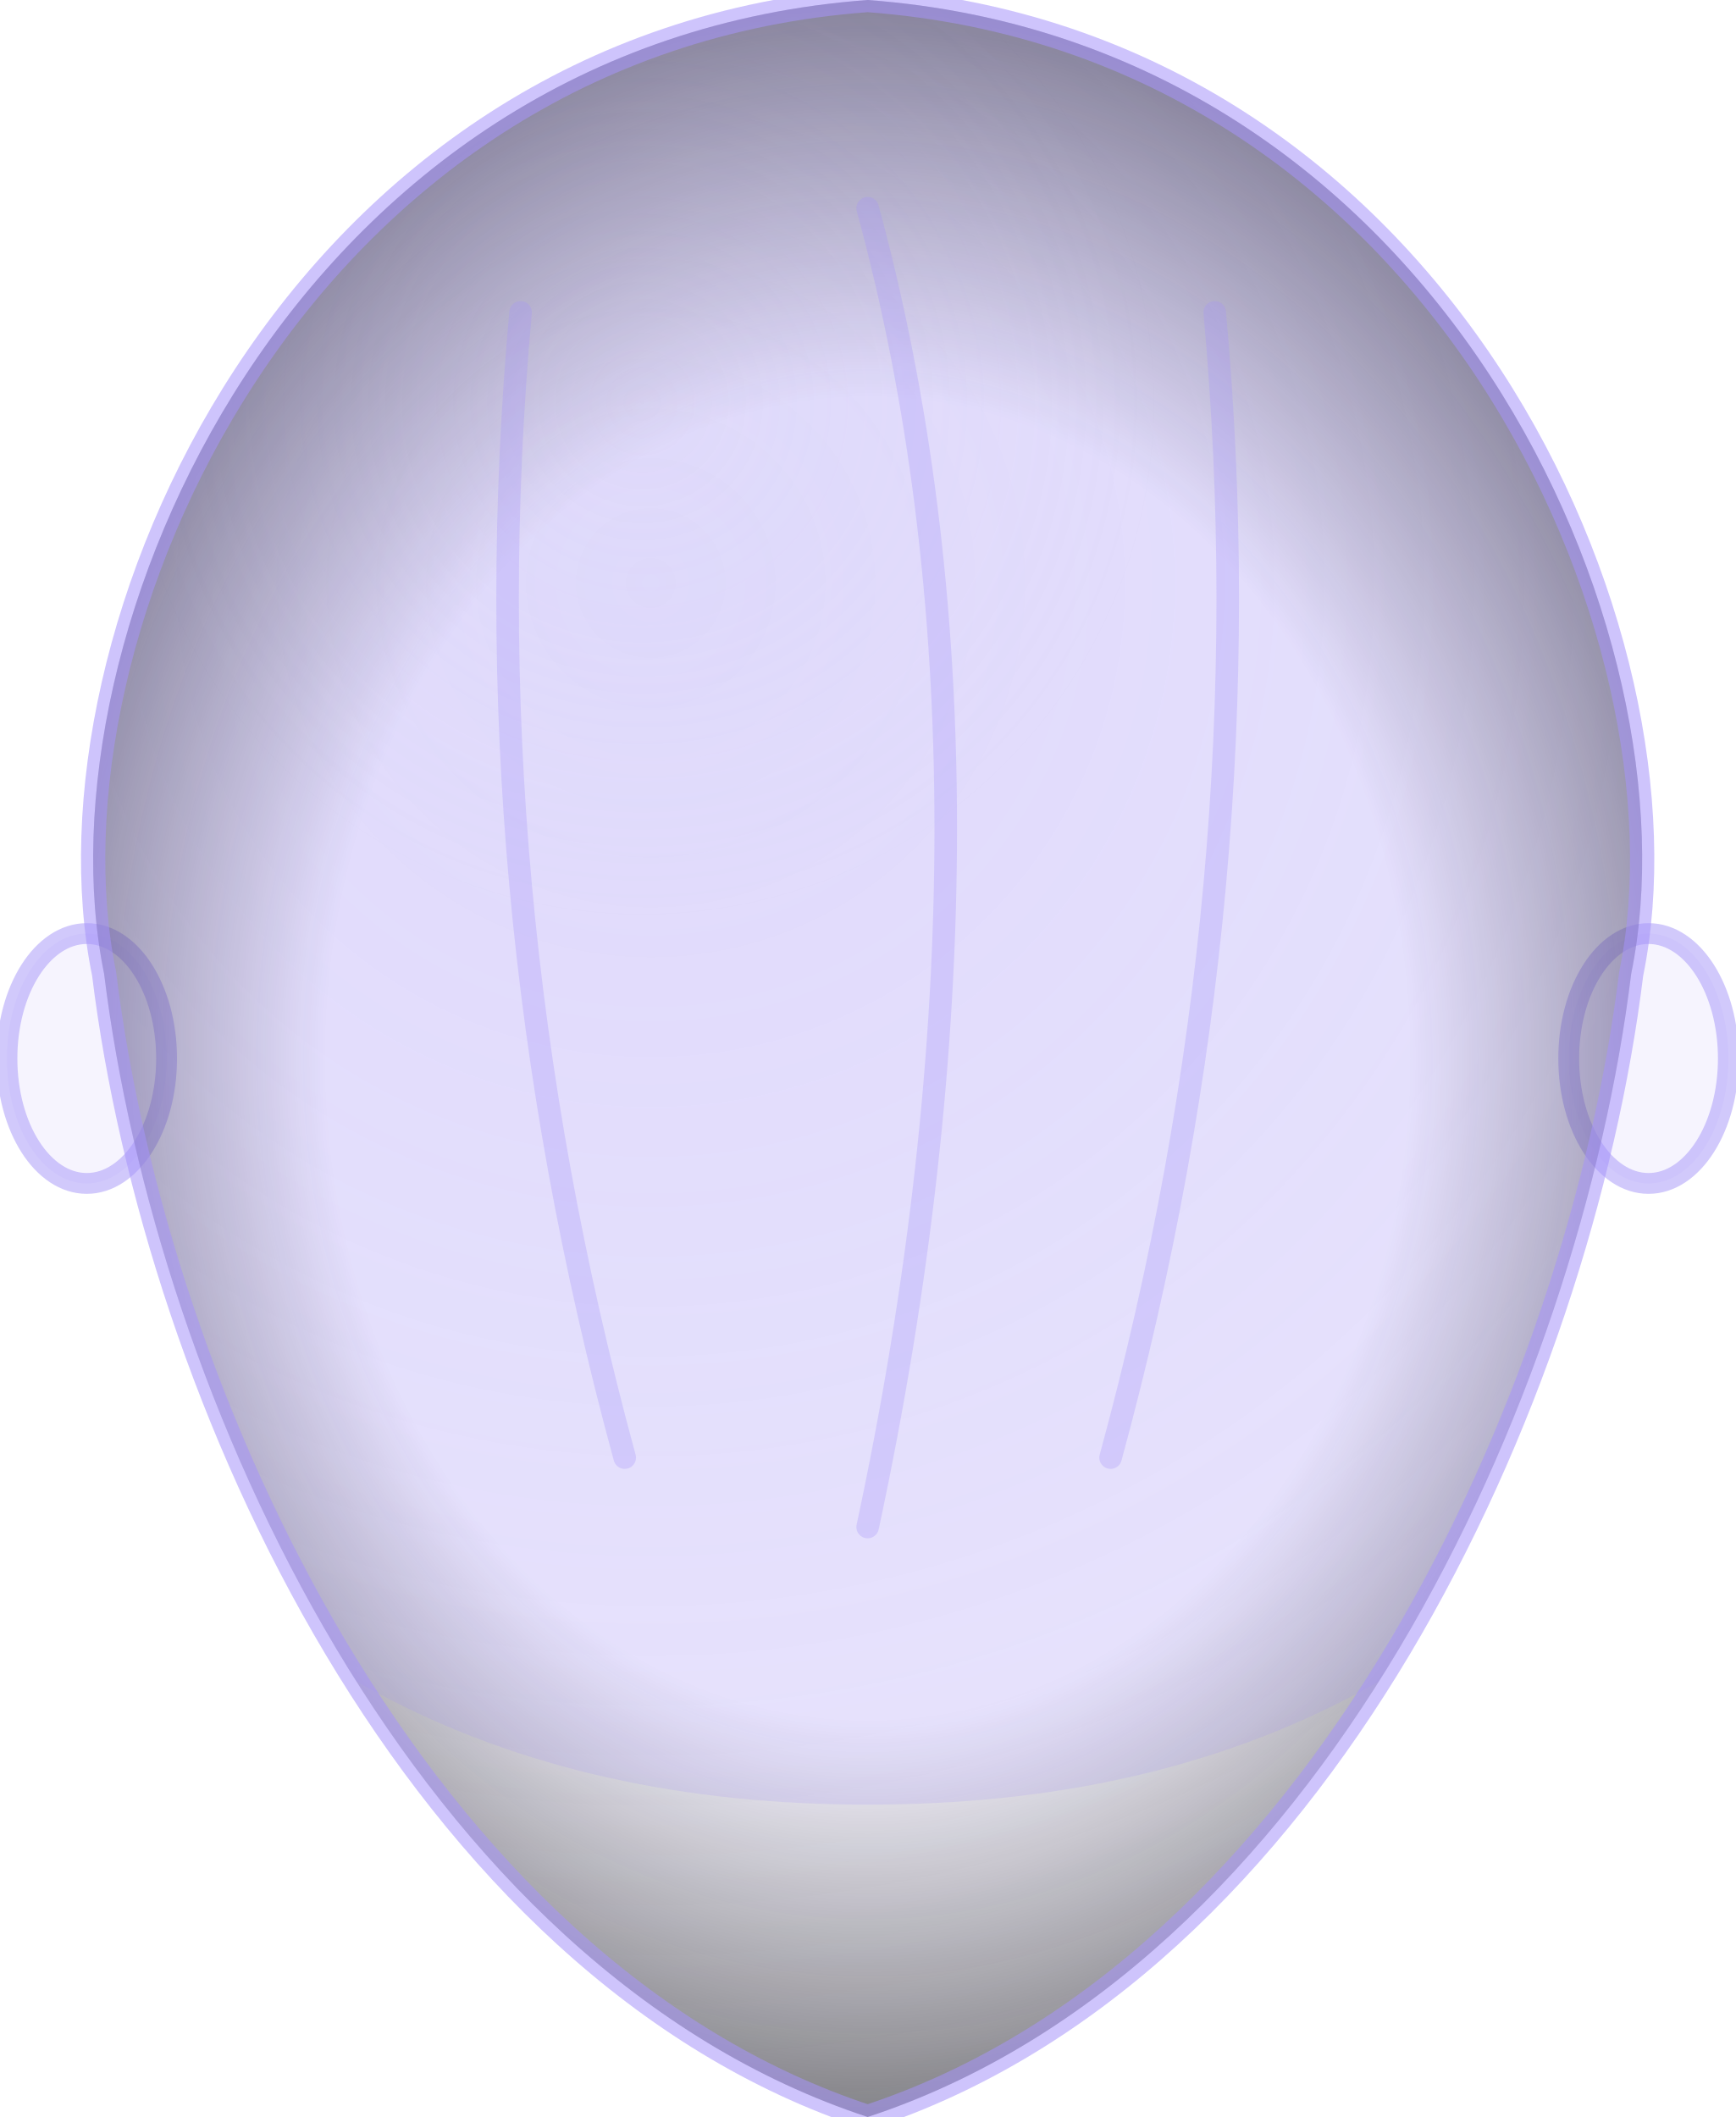
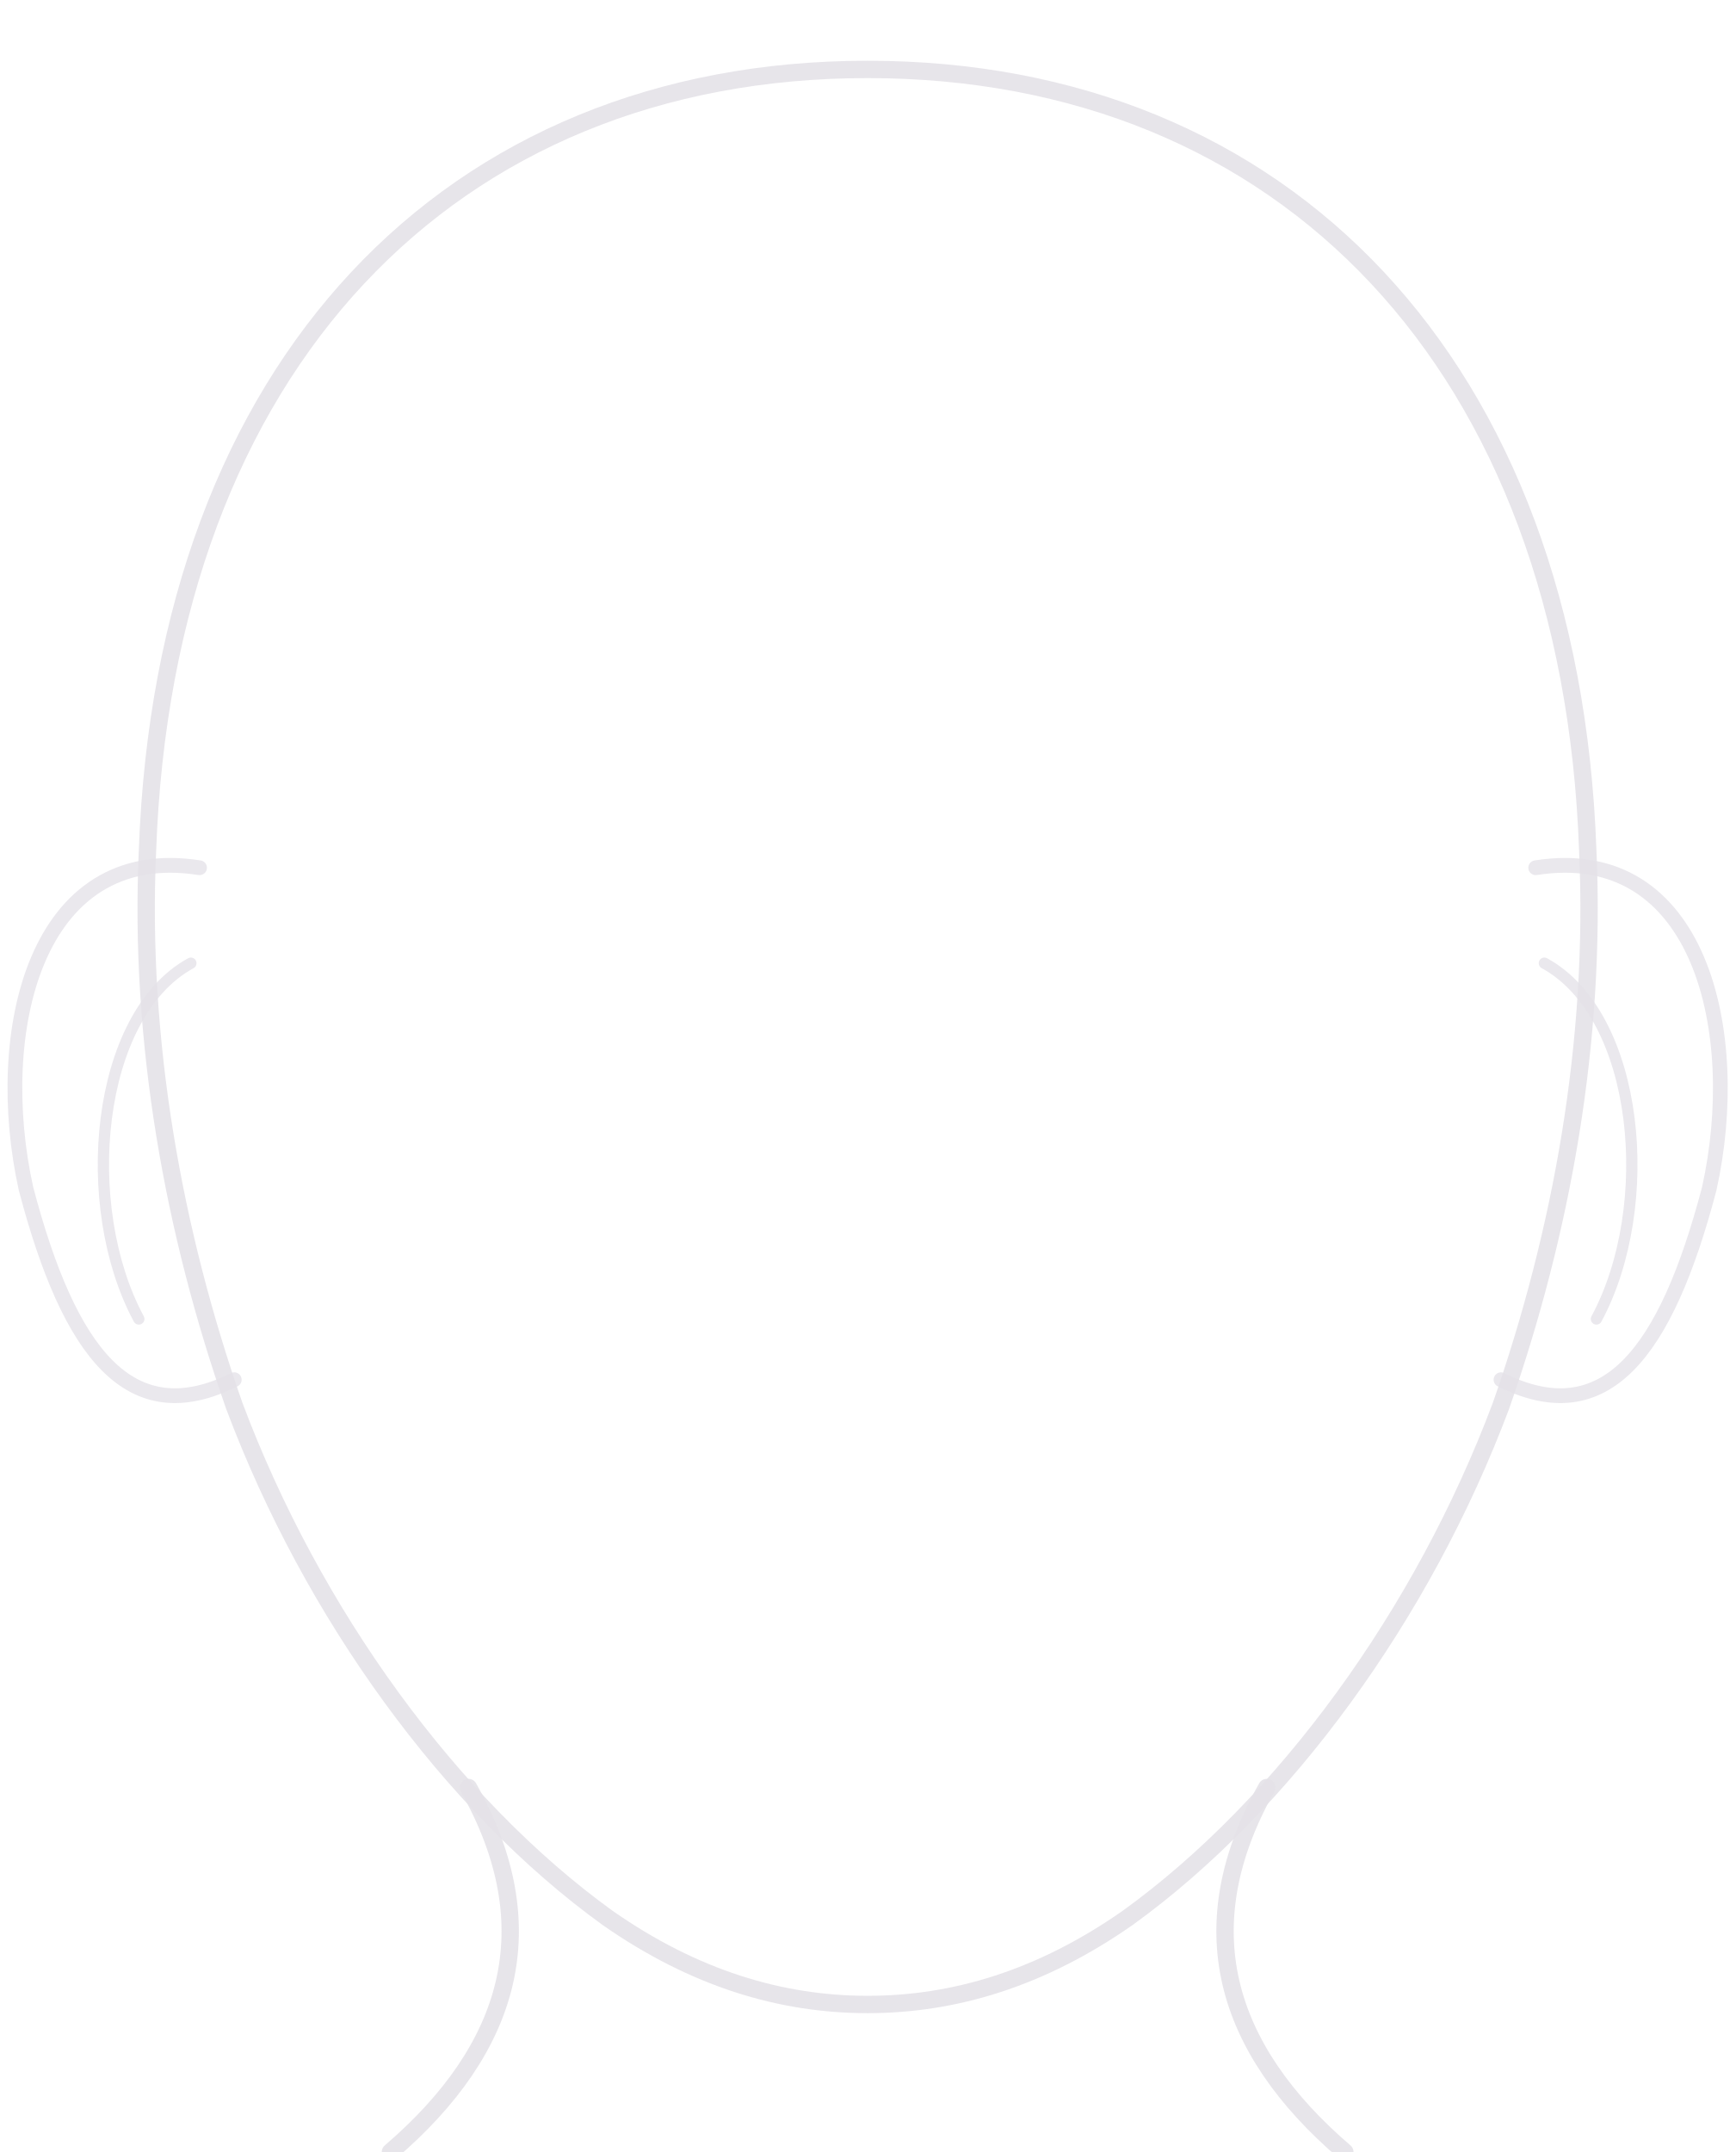
- <svg xmlns="http://www.w3.org/2000/svg" viewBox="0 0 100 122" width="100" height="122">
-   <defs>
-     <clipPath id="headClip">
-       <path d="M50 0 C83 2.44 98 36.6 94 56.12 C91 80.52 76 113.46 50 122 C24 113.46 9 80.52 6 56.12 C2 36.6 17 2.44 50 0 Z" />
-     </clipPath>
-     <radialGradient id="volume" gradientUnits="userSpaceOnUse" cx="37.5" cy="33.6" r="110">
-       <stop offset="0" stop-color="#A594F9" stop-opacity="0.20" />
-       <stop offset="1" stop-color="#A594F9" stop-opacity="0.05" />
-     </radialGradient>
-     <radialGradient id="rim" gradientUnits="userSpaceOnUse" cx="50" cy="61" r="52" gradientTransform="translate(50 61) scale(1 1.22) translate(-50 -61)">
-       <stop offset="0.60" stop-color="#0E0E10" stop-opacity="0" />
-       <stop offset="1" stop-color="#0E0E10" stop-opacity="0.55" />
-     </radialGradient>
-     <radialGradient id="specular" gradientUnits="userSpaceOnUse" cx="37" cy="23.2" r="30">
-       <stop offset="0" stop-color="#E4E2E8" stop-opacity="0.12" />
-       <stop offset="1" stop-color="#E4E2E8" stop-opacity="0" />
-     </radialGradient>
-   </defs>
-   <ellipse cx="5" cy="61" rx="4.6" ry="7.2" fill="#A594F9" fill-opacity="0.10" stroke="#A594F9" stroke-opacity="0.5" stroke-width="1.2" />
-   <ellipse cx="95" cy="61" rx="4.6" ry="7.2" fill="#A594F9" fill-opacity="0.10" stroke="#A594F9" stroke-opacity="0.5" stroke-width="1.2" />
-   <path d="M50 0 C83 2.44 98 36.6 94 56.12 C91 80.52 76 113.46 50 122 C24 113.46 9 80.52 6 56.12 C2 36.6 17 2.44 50 0 Z" fill="url(#volume)" />
-   <g clip-path="url(#headClip)">
-     <path d="M50 0 C83 2.44 98 36.6 94 56.12 C91 80.52 76 113.46 50 122 C24 113.46 9 80.52 6 56.12 C2 36.6 17 2.44 50 0 Z" fill="url(#rim)" />
-     <circle cx="37" cy="23.2" r="30" fill="url(#specular)" />
-     <path d="M0 -4 H100 V76 C88 96 71 104 50 104 C29 104 12 96 0 76 Z" fill="#A594F9" fill-opacity="0.18" />
-     <g fill="none" stroke="#A594F9" stroke-opacity="0.30" stroke-width="1.3" stroke-linecap="round">
-       <path d="M50 12 C56 34 56 60 50 88" />
-       <path d="M30 18 C28 40 30 62 36 84" />
-       <path d="M70 18 C72 40 70 62 64 84" />
+ <svg xmlns="http://www.w3.org/2000/svg" viewBox="0 0 200 248" width="200" height="248">
+   <g fill="none" stroke="#E4E2E8" stroke-linecap="round" stroke-linejoin="round">
+     <g stroke-opacity="0.9" stroke-width="2">
+       <path d="M100 8 C148 8 181 42 183 98 C184 120 180 142 173 162 C164 186 148 208 130 221 C120 228 110 231 100 231 C90 231 80 228 70 221 C52 208 36 186 27 162 C20 142 16 120 17 98 C19 42 52 8 100 8 Z" />
+       <path d="M54 206 C63 222 59 236 45 248" />
+       <path d="M146 206 C137 222 141 236 155 248" />
    </g>
+     <path d="M23 100 C4 97 -1 119 3 137 C8 156 15 165 27 159" stroke-opacity="0.78" stroke-width="1.7" />
+     <path d="M22 111 C11 117 9 139 16 152" stroke-opacity="0.78" stroke-width="1.3" />
+     <path d="M177 100 C196 97 201 119 197 137 C192 156 185 165 173 159" stroke-opacity="0.78" stroke-width="1.7" />
+     <path d="M178 111 C189 117 191 139 184 152" stroke-opacity="0.78" stroke-width="1.3" />
  </g>
-   <path d="M50 0 C83 2.44 98 36.6 94 56.12 C91 80.52 76 113.46 50 122 C24 113.46 9 80.52 6 56.12 C2 36.6 17 2.44 50 0 Z" fill="none" stroke="#A594F9" stroke-opacity="0.55" stroke-width="1.4" />
</svg>
